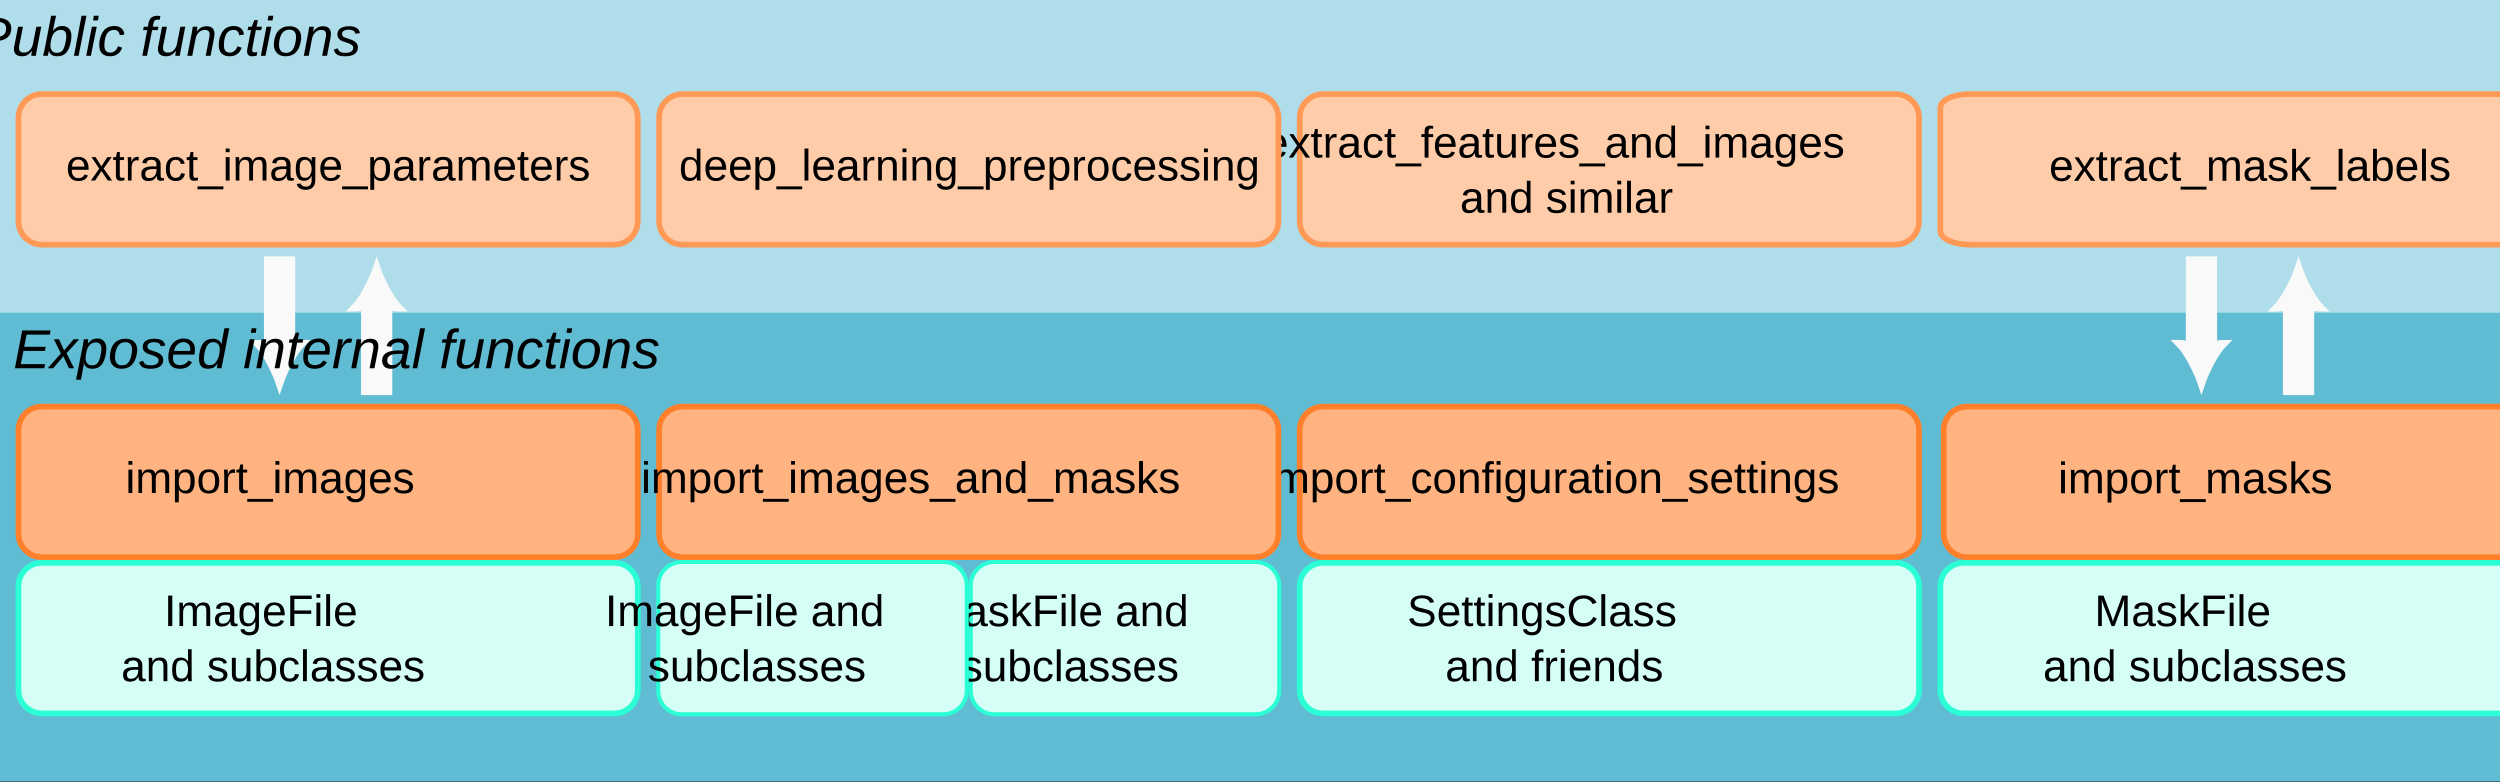
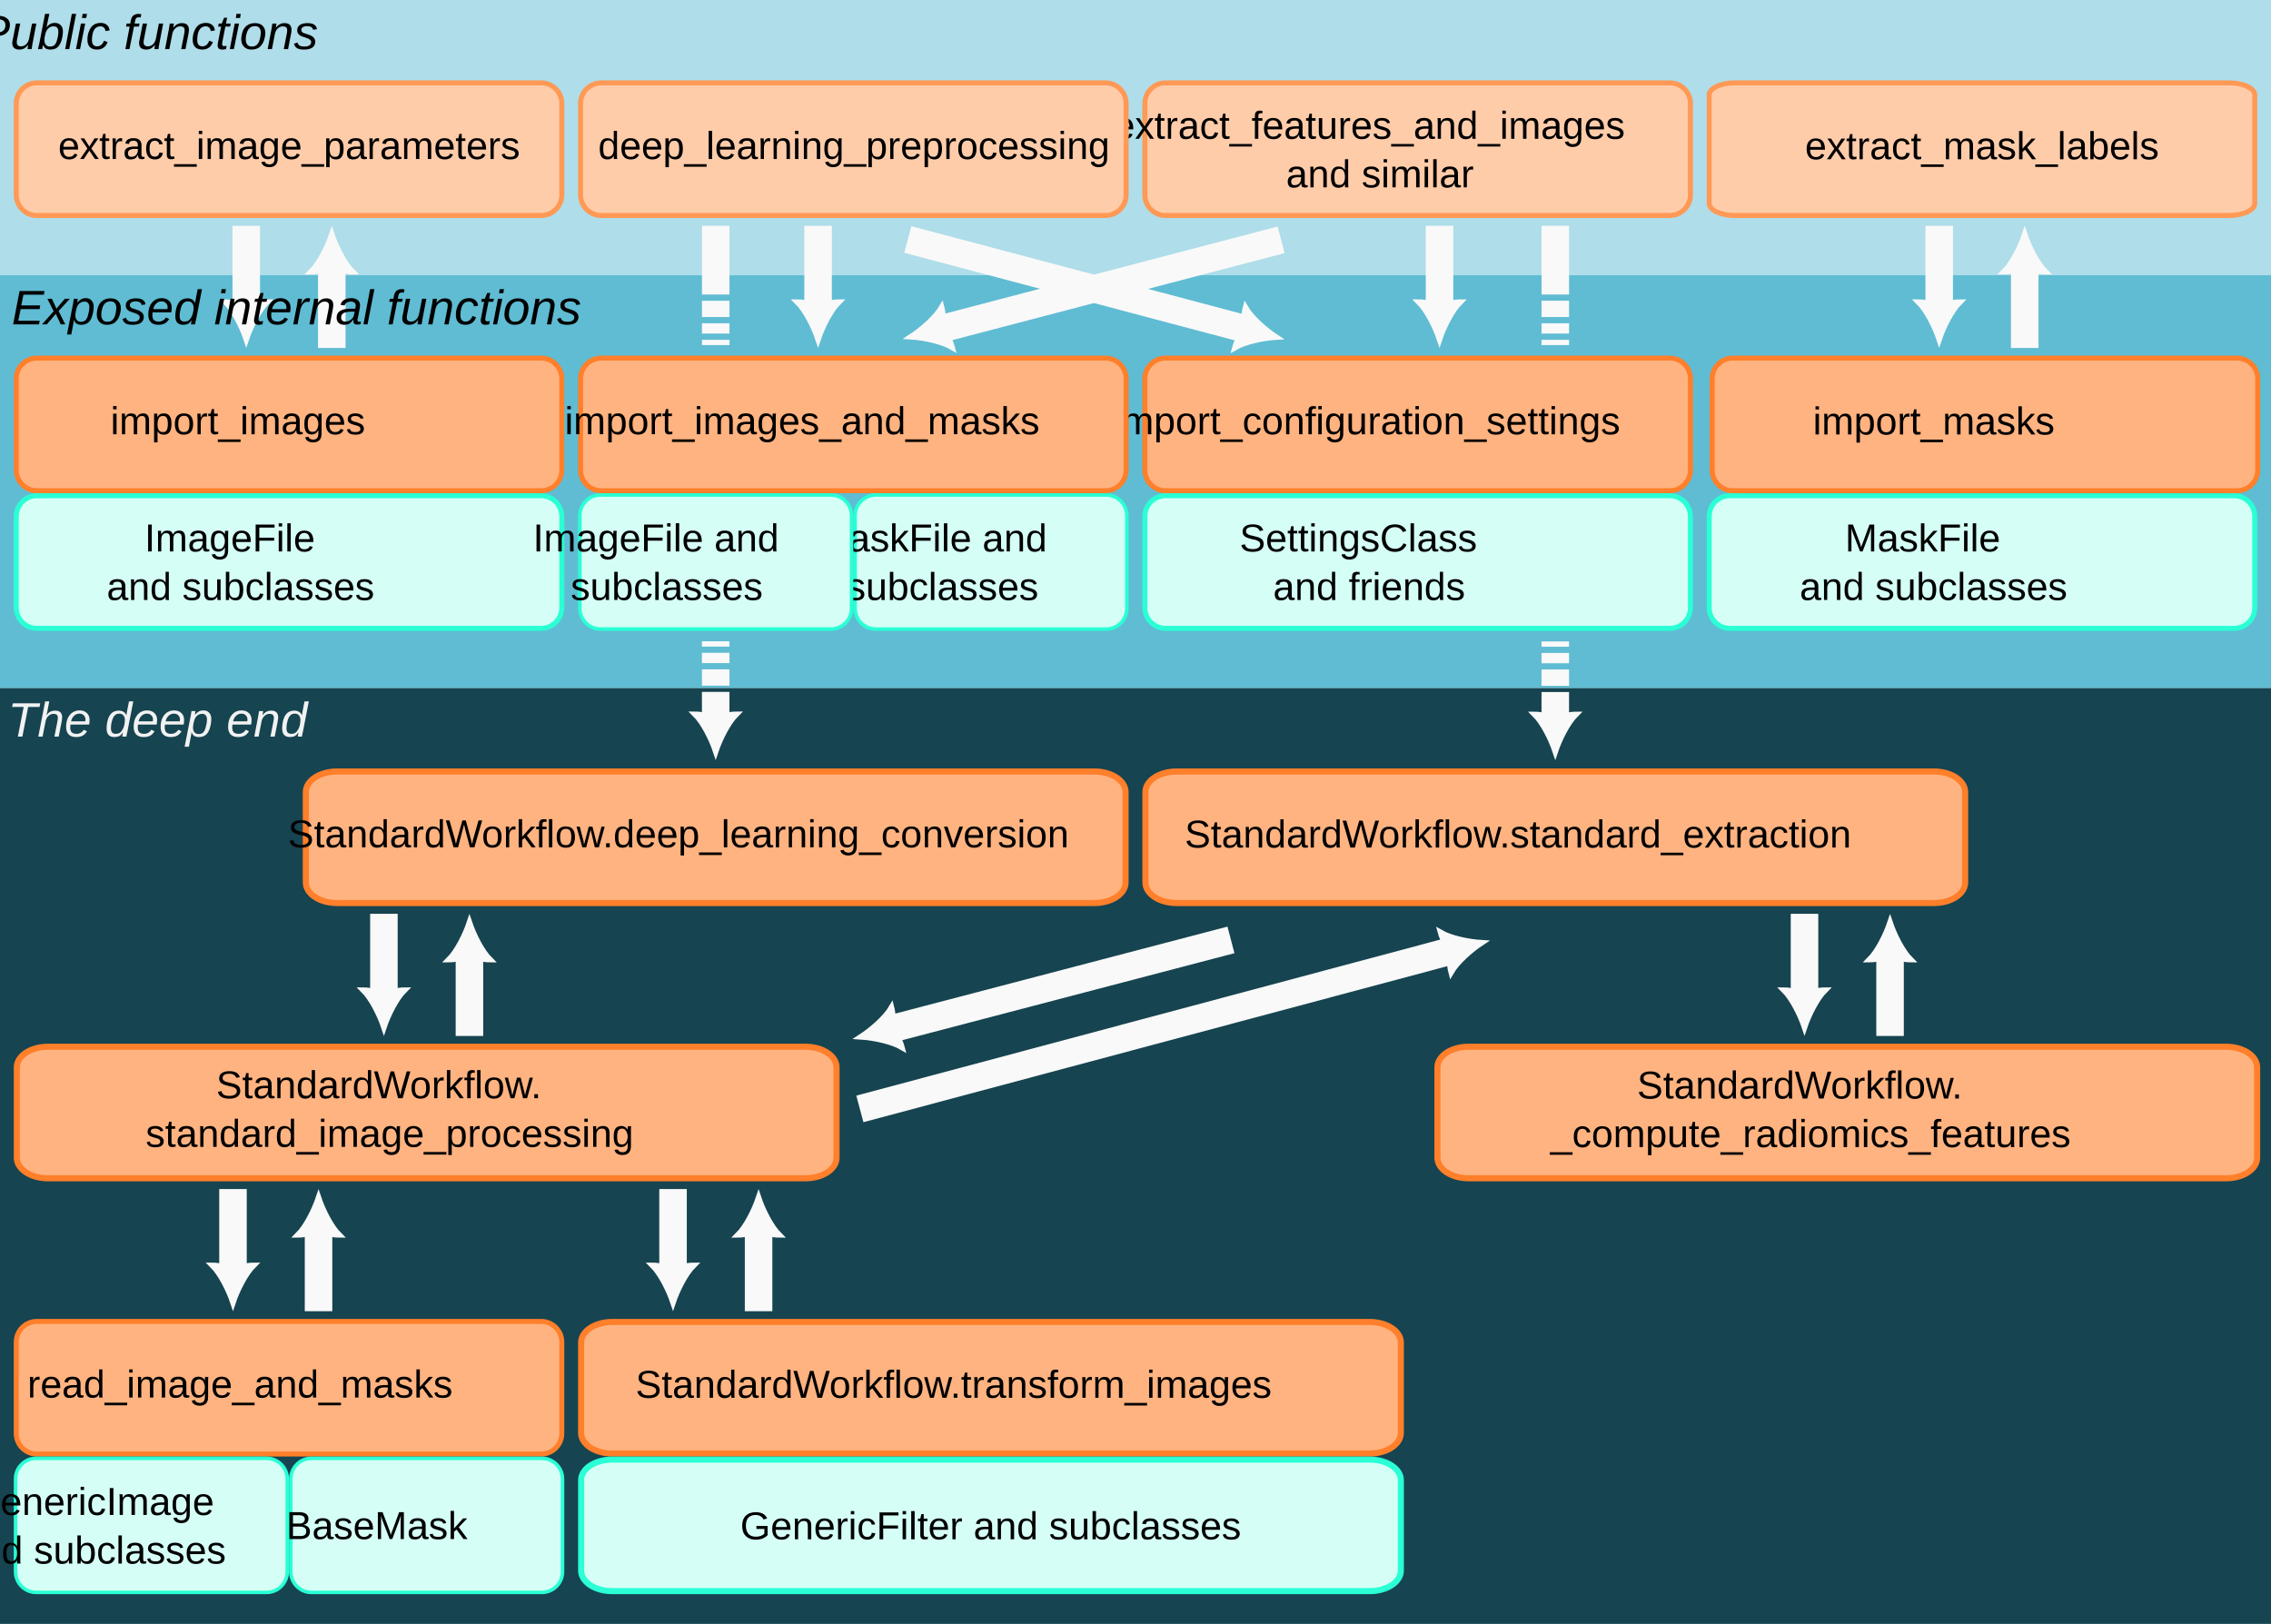
- <svg xmlns="http://www.w3.org/2000/svg" width="160mm" height="50mm" viewBox="0 0 160 50" version="1.1" id="svg1">
+ <svg xmlns="http://www.w3.org/2000/svg" width="165mm" height="118mm" viewBox="0 0 165 118" version="1.1" id="svg1">
  <defs id="defs1">
    <marker style="overflow:visible" id="ArrowTriangleStylized-4" refX="0" refY="0" orient="auto-start-reverse" markerWidth="0.3" markerHeight="0.3" viewBox="0 0 1 1" preserveAspectRatio="xMidYMid">
      <path transform="scale(0.5)" style="fill:context-stroke;fill-rule:evenodd;stroke:context-stroke;stroke-width:1pt" d="m 6,0 c -3,1 -7,3 -9,5 0,0 0,-4 2,-5 -2,-1 -2,-5 -2,-5 2,2 6,4 9,5 z" id="path4-9" />
    </marker>
    <marker style="overflow:visible" id="ArrowTriangleStylized-4-8" refX="0" refY="0" orient="auto-start-reverse" markerWidth="0.3" markerHeight="0.3" viewBox="0 0 1 1" preserveAspectRatio="xMidYMid">
      <path transform="scale(0.5)" style="fill:context-stroke;fill-rule:evenodd;stroke:context-stroke;stroke-width:1pt" d="m 6,0 c -3,1 -7,3 -9,5 0,0 0,-4 2,-5 -2,-1 -2,-5 -2,-5 2,2 6,4 9,5 z" id="path4-9-3" />
    </marker>
    <marker style="overflow:visible" id="ArrowTriangleStylized-4-6" refX="0" refY="0" orient="auto-start-reverse" markerWidth="0.3" markerHeight="0.3" viewBox="0 0 1 1" preserveAspectRatio="xMidYMid">
      <path transform="scale(0.5)" style="fill:context-stroke;fill-rule:evenodd;stroke:context-stroke;stroke-width:1pt" d="m 6,0 c -3,1 -7,3 -9,5 0,0 0,-4 2,-5 -2,-1 -2,-5 -2,-5 2,2 6,4 9,5 z" id="path4-9-5" />
    </marker>
    <marker style="overflow:visible" id="ArrowTriangleStylized-4-8-3" refX="0" refY="0" orient="auto-start-reverse" markerWidth="0.3" markerHeight="0.3" viewBox="0 0 1 1" preserveAspectRatio="xMidYMid">
      <path transform="scale(0.5)" style="fill:context-stroke;fill-rule:evenodd;stroke:context-stroke;stroke-width:1pt" d="m 6,0 c -3,1 -7,3 -9,5 0,0 0,-4 2,-5 -2,-1 -2,-5 -2,-5 2,2 6,4 9,5 z" id="path4-9-3-0" />
    </marker>
    <marker style="overflow:visible" id="ArrowTriangleStylized-4-6-2" refX="0" refY="0" orient="auto-start-reverse" markerWidth="0.3" markerHeight="0.3" viewBox="0 0 1 1" preserveAspectRatio="xMidYMid">
      <path transform="scale(0.5)" style="fill:context-stroke;fill-rule:evenodd;stroke:context-stroke;stroke-width:1pt" d="m 6,0 c -3,1 -7,3 -9,5 0,0 0,-4 2,-5 -2,-1 -2,-5 -2,-5 2,2 6,4 9,5 z" id="path4-9-5-9" />
    </marker>
    <marker style="overflow:visible" id="ArrowTriangleStylized-4-8-3-0" refX="0" refY="0" orient="auto-start-reverse" markerWidth="0.3" markerHeight="0.3" viewBox="0 0 1 1" preserveAspectRatio="xMidYMid">
      <path transform="scale(0.5)" style="fill:context-stroke;fill-rule:evenodd;stroke:context-stroke;stroke-width:1pt" d="m 6,0 c -3,1 -7,3 -9,5 0,0 0,-4 2,-5 -2,-1 -2,-5 -2,-5 2,2 6,4 9,5 z" id="path4-9-3-0-4" />
    </marker>
    <marker style="overflow:visible" id="ArrowTriangleStylized-4-6-2-1" refX="0" refY="0" orient="auto-start-reverse" markerWidth="0.3" markerHeight="0.3" viewBox="0 0 1 1" preserveAspectRatio="xMidYMid">
      <path transform="scale(0.5)" style="fill:context-stroke;fill-rule:evenodd;stroke:context-stroke;stroke-width:1pt" d="m 6,0 c -3,1 -7,3 -9,5 0,0 0,-4 2,-5 -2,-1 -2,-5 -2,-5 2,2 6,4 9,5 z" id="path4-9-5-9-9" />
    </marker>
    <marker style="overflow:visible" id="ArrowTriangleStylized-4-8-3-0-9" refX="0" refY="0" orient="auto-start-reverse" markerWidth="0.3" markerHeight="0.3" viewBox="0 0 1 1" preserveAspectRatio="xMidYMid">
      <path transform="scale(0.5)" style="fill:context-stroke;fill-rule:evenodd;stroke:context-stroke;stroke-width:1pt" d="m 6,0 c -3,1 -7,3 -9,5 0,0 0,-4 2,-5 -2,-1 -2,-5 -2,-5 2,2 6,4 9,5 z" id="path4-9-3-0-4-7" />
    </marker>
    <marker style="overflow:visible" id="ArrowTriangleStylized-4-6-2-1-0" refX="0" refY="0" orient="auto-start-reverse" markerWidth="0.3" markerHeight="0.3" viewBox="0 0 1 1" preserveAspectRatio="xMidYMid">
      <path transform="scale(0.5)" style="fill:context-stroke;fill-rule:evenodd;stroke:context-stroke;stroke-width:1pt" d="m 6,0 c -3,1 -7,3 -9,5 0,0 0,-4 2,-5 -2,-1 -2,-5 -2,-5 2,2 6,4 9,5 z" id="path4-9-5-9-9-6" />
    </marker>
    <marker style="overflow:visible" id="ArrowTriangleStylized-4-8-3-0-9-0" refX="0" refY="0" orient="auto-start-reverse" markerWidth="0.3" markerHeight="0.3" viewBox="0 0 1 1" preserveAspectRatio="xMidYMid">
      <path transform="scale(0.5)" style="fill:context-stroke;fill-rule:evenodd;stroke:context-stroke;stroke-width:1pt" d="m 6,0 c -3,1 -7,3 -9,5 0,0 0,-4 2,-5 -2,-1 -2,-5 -2,-5 2,2 6,4 9,5 z" id="path4-9-3-0-4-7-0" />
    </marker>
    <marker style="overflow:visible" id="ArrowTriangleStylized-4-6-2-1-0-6" refX="0" refY="0" orient="auto-start-reverse" markerWidth="0.3" markerHeight="0.3" viewBox="0 0 1 1" preserveAspectRatio="xMidYMid">
      <path transform="scale(0.5)" style="fill:context-stroke;fill-rule:evenodd;stroke:context-stroke;stroke-width:1pt" d="m 6,0 c -3,1 -7,3 -9,5 0,0 0,-4 2,-5 -2,-1 -2,-5 -2,-5 2,2 6,4 9,5 z" id="path4-9-5-9-9-6-9" />
    </marker>
    <marker style="overflow:visible" id="ArrowTriangleStylized-4-8-3-0-9-0-0" refX="0" refY="0" orient="auto-start-reverse" markerWidth="0.3" markerHeight="0.3" viewBox="0 0 1 1" preserveAspectRatio="xMidYMid">
      <path transform="scale(0.5)" style="fill:context-stroke;fill-rule:evenodd;stroke:context-stroke;stroke-width:1pt" d="m 6,0 c -3,1 -7,3 -9,5 0,0 0,-4 2,-5 -2,-1 -2,-5 -2,-5 2,2 6,4 9,5 z" id="path4-9-3-0-4-7-0-4" />
+     </marker>
+     <marker style="overflow:visible" id="ArrowTriangleStylized-4-8-5" refX="0" refY="0" orient="auto-start-reverse" markerWidth="0.3" markerHeight="0.3" viewBox="0 0 1 1" preserveAspectRatio="xMidYMid">
+       <path transform="scale(0.5)" style="fill:context-stroke;fill-rule:evenodd;stroke:context-stroke;stroke-width:1pt" d="m 6,0 c -3,1 -7,3 -9,5 0,0 0,-4 2,-5 -2,-1 -2,-5 -2,-5 2,2 6,4 9,5 z" id="path4-9-3-6" />
+     </marker>
+     <marker style="overflow:visible" id="ArrowTriangleStylized-4-8-5-6" refX="0" refY="0" orient="auto-start-reverse" markerWidth="0.3" markerHeight="0.3" viewBox="0 0 1 1" preserveAspectRatio="xMidYMid">
+       <path transform="scale(0.5)" style="fill:context-stroke;fill-rule:evenodd;stroke:context-stroke;stroke-width:1pt" d="m 6,0 c -3,1 -7,3 -9,5 0,0 0,-4 2,-5 -2,-1 -2,-5 -2,-5 2,2 6,4 9,5 z" id="path4-9-3-6-2" />
+     </marker>
+     <marker style="overflow:visible" id="ArrowTriangleStylized-4-8-5-8" refX="0" refY="0" orient="auto-start-reverse" markerWidth="0.3" markerHeight="0.3" viewBox="0 0 1 1" preserveAspectRatio="xMidYMid">
+       <path transform="scale(0.5)" style="fill:context-stroke;fill-rule:evenodd;stroke:context-stroke;stroke-width:1pt" d="m 6,0 c -3,1 -7,3 -9,5 0,0 0,-4 2,-5 -2,-1 -2,-5 -2,-5 2,2 6,4 9,5 z" id="path4-9-3-6-8" />
+     </marker>
+     <marker style="overflow:visible" id="ArrowTriangleStylized-4-8-5-6-5" refX="0" refY="0" orient="auto-start-reverse" markerWidth="0.3" markerHeight="0.3" viewBox="0 0 1 1" preserveAspectRatio="xMidYMid">
+       <path transform="scale(0.5)" style="fill:context-stroke;fill-rule:evenodd;stroke:context-stroke;stroke-width:1pt" d="m 6,0 c -3,1 -7,3 -9,5 0,0 0,-4 2,-5 -2,-1 -2,-5 -2,-5 2,2 6,4 9,5 z" id="path4-9-3-6-2-6" />
+     </marker>
+     <marker style="overflow:visible" id="ArrowTriangleStylized-4-8-5-82" refX="0" refY="0" orient="auto-start-reverse" markerWidth="0.3" markerHeight="0.3" viewBox="0 0 1 1" preserveAspectRatio="xMidYMid">
+       <path transform="scale(0.5)" style="fill:context-stroke;fill-rule:evenodd;stroke:context-stroke;stroke-width:1pt" d="m 6,0 c -3,1 -7,3 -9,5 0,0 0,-4 2,-5 -2,-1 -2,-5 -2,-5 2,2 6,4 9,5 z" id="path4-9-3-6-20" />
+     </marker>
+     <marker style="overflow:visible" id="ArrowTriangleStylized-4-8-5-82-6" refX="0" refY="0" orient="auto-start-reverse" markerWidth="0.3" markerHeight="0.3" viewBox="0 0 1 1" preserveAspectRatio="xMidYMid">
+       <path transform="scale(0.5)" style="fill:context-stroke;fill-rule:evenodd;stroke:context-stroke;stroke-width:1pt" d="m 6,0 c -3,1 -7,3 -9,5 0,0 0,-4 2,-5 -2,-1 -2,-5 -2,-5 2,2 6,4 9,5 z" id="path4-9-3-6-20-4" />
+     </marker>
+     <marker style="overflow:visible" id="ArrowTriangleStylized-4-8-5-6-5-1" refX="0" refY="0" orient="auto-start-reverse" markerWidth="0.3" markerHeight="0.3" viewBox="0 0 1 1" preserveAspectRatio="xMidYMid">
+       <path transform="scale(0.5)" style="fill:context-stroke;fill-rule:evenodd;stroke:context-stroke;stroke-width:1pt" d="m 6,0 c -3,1 -7,3 -9,5 0,0 0,-4 2,-5 -2,-1 -2,-5 -2,-5 2,2 6,4 9,5 z" id="path4-9-3-6-2-6-9" />
+     </marker>
+     <marker style="overflow:visible" id="ArrowTriangleStylized-4-8-5-6-5-1-3" refX="0" refY="0" orient="auto-start-reverse" markerWidth="0.3" markerHeight="0.3" viewBox="0 0 1 1" preserveAspectRatio="xMidYMid">
+       <path transform="scale(0.5)" style="fill:context-stroke;fill-rule:evenodd;stroke:context-stroke;stroke-width:1pt" d="m 6,0 c -3,1 -7,3 -9,5 0,0 0,-4 2,-5 -2,-1 -2,-5 -2,-5 2,2 6,4 9,5 z" id="path4-9-3-6-2-6-9-7" />
    </marker>
  </defs>
  <g id="layer1">
    <rect style="fill:#afdde9;stroke:none;stroke-width:0.172;stroke-linejoin:bevel" id="rect2" width="165" height="20" x="0" y="0" />
    <g id="g35">
      <rect style="fill:#ffccaa;stroke:#ff9955;stroke-width:0.363;stroke-linejoin:bevel;stroke-dasharray:none" id="rect1" width="39.637" height="9.637" x="1.181" y="6.021" rx="1.5" ry="1.5" />
      <text xml:space="preserve" style="font-size:2.822px;line-height:1.25;font-family:Arial;-inkscape-font-specification:Arial;stroke-width:0.5;stroke-dasharray:none" x="4.218" y="11.553" id="text2">
        <tspan id="tspan2" style="font-size:2.822px;stroke-width:0.5;stroke-dasharray:none" x="4.218" y="11.553">extract_image_parameters</tspan>
      </text>
    </g>
    <g id="g5" transform="translate(1.110875)">
      <rect style="fill:#ffccaa;stroke:#ff9955;stroke-width:0.363;stroke-linejoin:bevel;stroke-dasharray:none" id="rect1-1-8-6" width="39.637" height="9.637" x="123.071" y="6.021" rx="1.864" ry="0.877" />
      <text xml:space="preserve" style="font-size:2.822px;line-height:1.25;font-family:Arial;-inkscape-font-specification:Arial;stroke-width:0.5;stroke-dasharray:none" x="130.029" y="11.57" id="text2-2-0-0">
        <tspan id="tspan2-4-1-5" style="font-size:2.822px;stroke-width:0.5;stroke-dasharray:none" x="130.029" y="11.57">extract_mask_labels</tspan>
      </text>
    </g>
    <rect style="fill:#5fbcd3;stroke:none;stroke-width:0.211;stroke-linejoin:bevel" id="rect2-6" width="165" height="30" x="1.6038513e-08" y="20" />
    <rect style="fill:#164450;stroke:none;stroke-width:0.317;stroke-linejoin:bevel" id="rect2-6-1" width="165" height="68" x="0" y="50" />
+     <path style="fill:none;fill-rule:evenodd;stroke:#f9f9f9;stroke-width:1.998;stroke-linecap:butt;stroke-linejoin:miter;stroke-dasharray:none;stroke-opacity:1;marker-end:url(#ArrowTriangleStylized-4-8-5-6-5-1)" d="M 89.436,68.298 64.286,74.885" id="path34-9-0-2-8-2-4" />
+     <path style="fill:none;fill-rule:evenodd;stroke:#f9f9f9;stroke-width:1.998;stroke-linecap:butt;stroke-linejoin:miter;stroke-dasharray:none;stroke-opacity:1;marker-end:url(#ArrowTriangleStylized-4-8-5-6-5-1-3)" d="M 62.473,80.579 105.912,68.969" id="path34-9-0-2-8-2-4-3" />
    <g id="g7" transform="translate(37.96736)">
      <rect style="fill:#ffccaa;stroke:#ff9955;stroke-width:0.363;stroke-linejoin:bevel;stroke-dasharray:none" id="rect1-1" width="39.637" height="9.637" x="45.214" y="6.021" rx="1.5" ry="1.5" />
      <text xml:space="preserve" style="font-size:2.822px;line-height:1.25;font-family:Arial;-inkscape-font-specification:Arial;stroke-width:0.5;stroke-dasharray:none" x="65.035" y="10.087" id="text2-2">
        <tspan id="tspan2-4" style="font-size:2.822px;text-align:center;text-anchor:middle;stroke-width:0.5;stroke-dasharray:none" x="65.035" y="10.087">extract_features_and_images</tspan>
        <tspan style="font-size:2.822px;text-align:center;text-anchor:middle;stroke-width:0.5;stroke-dasharray:none" x="65.035" y="13.615" id="tspan1">and similar</tspan>
      </text>
    </g>
    <g id="g6" transform="translate(-40.53939)">
      <rect style="fill:#ffccaa;stroke:#ff9955;stroke-width:0.363;stroke-linejoin:bevel;stroke-dasharray:none" id="rect1-1-8" width="39.637" height="9.637" x="82.721" y="6.021" rx="1.5" ry="1.5" />
      <text xml:space="preserve" style="font-size:2.822px;line-height:1.25;font-family:Arial;-inkscape-font-specification:Arial;stroke-width:0.5;stroke-dasharray:none" x="83.992" y="11.553" id="text2-2-0">
        <tspan id="tspan2-4-1" style="font-size:2.822px;stroke-width:0.5;stroke-dasharray:none" x="83.992" y="11.553">deep_learning_preprocessing</tspan>
      </text>
    </g>
    <g id="g18" transform="translate(-75.36994,-11.32094)">
      <rect style="fill:#ffb380;stroke:#ff7f2a;stroke-width:0.443;stroke-linejoin:bevel;stroke-dasharray:none" id="rect1-5-7-0-0" width="59.557" height="9.557" x="97.591" y="67.382" rx="2.254" ry="1.488" />
      <text xml:space="preserve" style="font-size:2.822px;line-height:1.25;font-family:Arial;-inkscape-font-specification:Arial;text-align:center;text-anchor:middle;stroke-width:0.5;stroke-dasharray:none" x="127.404" y="72.891" id="text2-2-9-9">
        <tspan id="tspan2-4-0-2" style="font-size:2.822px;text-align:center;text-anchor:middle;stroke-width:0.5;stroke-dasharray:none" x="127.404" y="72.891">StandardWorkflow.deep_learning_conversion</tspan>
      </text>
    </g>
    <g id="g27" transform="translate(51.93109,-9.324911)">
      <rect style="fill:#ffb380;stroke:#ff7f2a;stroke-width:0.443;stroke-linejoin:bevel;stroke-dasharray:none" id="rect1-5-7-0" width="59.557" height="9.557" x="31.29" y="65.386" rx="2.254" ry="1.488" />
      <text xml:space="preserve" style="font-size:2.822px;line-height:1.25;font-family:Arial;-inkscape-font-specification:Arial;text-align:center;text-anchor:middle;stroke-width:0.5;stroke-dasharray:none" x="61.103" y="70.912" id="text2-2-9-9-0">
        <tspan id="tspan2-4-0-2-4" style="font-size:2.822px;text-align:center;text-anchor:middle;stroke-width:0.5;stroke-dasharray:none" x="61.103" y="70.912">StandardWorkflow.standard_extraction</tspan>
      </text>
    </g>
    <g id="g25">
      <g id="g19" transform="translate(-0.5,-6)">
        <rect style="fill:#ffb380;stroke:#ff7f2a;stroke-width:0.363;stroke-linejoin:bevel;stroke-dasharray:none" id="rect1-5" width="39.637" height="9.637" x="1.681" y="32.021" rx="1.5" ry="1.5" />
        <text xml:space="preserve" style="font-size:2.822px;line-height:1.25;font-family:Arial;-inkscape-font-specification:Arial;text-align:center;text-anchor:middle;stroke-width:0.5;stroke-dasharray:none" x="21.313" y="37.553" id="text2-7">
          <tspan id="tspan2-6" style="font-size:2.822px;text-align:center;text-anchor:middle;stroke-width:0.5;stroke-dasharray:none" x="21.313" y="37.553">import_images</tspan>
        </text>
      </g>
      <g id="g20" transform="translate(-0.5)">
        <rect style="fill:#d5fff6;stroke:#2affd5;stroke-width:0.363;stroke-linejoin:bevel;stroke-dasharray:none" id="rect1-5-8" width="39.637" height="9.637" x="1.681" y="36.021" rx="1.5" ry="1.5" />
        <text xml:space="preserve" style="font-size:2.822px;line-height:1.25;font-family:Arial;-inkscape-font-specification:Arial;text-align:center;text-anchor:middle;stroke-width:0.5;stroke-dasharray:none" x="21.503" y="40.07" id="text2-2-9-9-0-4-4-3-2">
          <tspan id="tspan2-4-0-2-4-6-0-5-7" style="font-size:2.822px;text-align:center;text-anchor:middle;stroke-width:0.5;stroke-dasharray:none" x="21.503" y="40.07">ImageFile</tspan>
          <tspan style="font-size:2.822px;text-align:center;text-anchor:middle;stroke-width:0.5;stroke-dasharray:none" x="21.503" y="43.597" id="tspan5-7">and subclasses</tspan>
        </text>
      </g>
    </g>
    <g id="g25-4" transform="translate(82)">
      <g id="g19-6" transform="translate(-0.5,-6)">
        <rect style="fill:#ffb380;stroke:#ff7f2a;stroke-width:0.363;stroke-linejoin:bevel;stroke-dasharray:none" id="rect1-5-2" width="39.637" height="9.637" x="1.681" y="32.021" rx="1.5" ry="1.5" />
        <text xml:space="preserve" style="font-size:2.822px;line-height:1.25;font-family:Arial;-inkscape-font-specification:Arial;text-align:center;text-anchor:middle;stroke-width:0.5;stroke-dasharray:none" x="21.313" y="37.553" id="text2-7-7">
          <tspan id="tspan2-6-0" style="font-size:2.822px;text-align:center;text-anchor:middle;stroke-width:0.5;stroke-dasharray:none" x="21.313" y="37.553">import_configuration_settings</tspan>
        </text>
      </g>
      <g id="g20-6" transform="translate(-0.5)">
        <rect style="fill:#d5fff6;stroke:#2affd5;stroke-width:0.363;stroke-linejoin:bevel;stroke-dasharray:none" id="rect1-5-8-3" width="39.637" height="9.637" x="1.681" y="36.021" rx="1.5" ry="1.5" />
        <text xml:space="preserve" style="font-size:2.822px;line-height:1.25;font-family:Arial;-inkscape-font-specification:Arial;text-align:center;text-anchor:middle;stroke-width:0.5;stroke-dasharray:none" x="21.503" y="40.07" id="text2-2-9-9-0-4-4-3-2-6">
          <tspan id="tspan2-4-0-2-4-6-0-5-7-8" style="font-size:2.822px;text-align:center;text-anchor:middle;stroke-width:0.5;stroke-dasharray:none" x="21.503" y="40.07">SettingsClass</tspan>
          <tspan style="font-size:2.822px;text-align:center;text-anchor:middle;stroke-width:0.5;stroke-dasharray:none" x="21.503" y="43.597" id="tspan5-7-3">and friends</tspan>
        </text>
      </g>
    </g>
    <g id="g24" transform="translate(-20.5)">
      <g id="g21" transform="translate(-8.937503,-6.968334)">
        <rect style="fill:#ffb380;stroke:#ff7f2a;stroke-width:0.363;stroke-linejoin:bevel;stroke-dasharray:none" id="rect1-5-7" width="39.637" height="9.637" x="71.619" y="32.99" rx="1.5" ry="1.5" />
        <text xml:space="preserve" style="font-size:2.822px;line-height:1.25;font-family:Arial;-inkscape-font-specification:Arial;text-align:center;text-anchor:middle;stroke-width:0.5;stroke-dasharray:none" x="91.25" y="38.521" id="text2-2-9">
          <tspan id="tspan2-4-0" style="font-size:2.822px;text-align:center;text-anchor:middle;stroke-width:0.5;stroke-dasharray:none" x="91.25" y="38.521">import_images_and_masks</tspan>
        </text>
      </g>
      <g id="g11" transform="translate(-8.696435,-6.619931)">
        <rect style="fill:#d5fff6;stroke:#2affd5;stroke-width:0.258;stroke-linejoin:bevel;stroke-dasharray:none" id="rect1-5-8-8-8-2" width="19.742" height="9.742" x="91.325" y="42.589" rx="1.5" ry="1.5" />
        <text xml:space="preserve" style="font-size:2.822px;line-height:1.25;font-family:Arial;-inkscape-font-specification:Arial;text-align:center;text-anchor:middle;stroke-width:0.5;stroke-dasharray:none" x="101.194" y="46.69" id="text2-2-9-9-0-4-4-3-4">
          <tspan style="font-size:2.822px;text-align:center;text-anchor:middle;stroke-width:0.5;stroke-dasharray:none" x="101.194" y="46.69" id="tspan5-1">MaskFile and</tspan>
          <tspan style="font-size:2.822px;text-align:center;text-anchor:middle;stroke-width:0.5;stroke-dasharray:none" x="101.194" y="50.217" id="tspan9">subclasses</tspan>
        </text>
      </g>
      <g id="g9" transform="translate(-8.143998,-6.493329)">
        <rect style="fill:#d5fff6;stroke:#2affd5;stroke-width:0.258;stroke-linejoin:bevel;stroke-dasharray:none" id="rect1-5-8-8-8" width="19.742" height="9.742" x="70.773" y="42.462" rx="1.5" ry="1.5" />
        <text xml:space="preserve" style="font-size:2.822px;line-height:1.25;font-family:Arial;-inkscape-font-specification:Arial;text-align:center;text-anchor:middle;stroke-width:0.5;stroke-dasharray:none" x="80.614" y="46.563" id="text2-2-9-9-0-4-4-3-2-1">
          <tspan style="font-size:2.822px;text-align:center;text-anchor:middle;stroke-width:0.5;stroke-dasharray:none" x="80.614" y="46.563" id="tspan5-7-5">ImageFile and</tspan>
          <tspan style="font-size:2.822px;text-align:center;text-anchor:middle;stroke-width:0.5;stroke-dasharray:none" x="80.614" y="50.091" id="tspan8">subclasses</tspan>
        </text>
      </g>
    </g>
    <g id="g29" transform="translate(-5.074022,7.84)">
      <g id="g15" transform="translate(0,0.08327906)">
        <rect style="fill:#ffb380;stroke:#ff7f2a;stroke-width:0.363;stroke-linejoin:bevel;stroke-dasharray:none" id="rect1-5-6" width="39.637" height="9.637" x="6.255" y="88.098" rx="1.5" ry="1.5" />
        <text xml:space="preserve" style="font-size:2.822px;line-height:1.25;font-family:Arial;-inkscape-font-specification:Arial;text-align:center;text-anchor:middle;stroke-width:0.5;stroke-dasharray:none" x="26.037" y="93.63" id="text2-2-9-9-0-4">
          <tspan id="tspan2-4-0-2-4-6" style="font-size:2.822px;text-align:center;text-anchor:middle;stroke-width:0.5;stroke-dasharray:none" x="26.037" y="93.63">read_image_and_masks</tspan>
        </text>
      </g>
      <g id="g13" transform="translate(19.91355,-0.5280843)">
        <rect style="fill:#d5fff6;stroke:#2affd5;stroke-width:0.258;stroke-linejoin:bevel;stroke-dasharray:none" id="rect1-5-8-8-8-9" width="19.742" height="9.742" x="6.289" y="98.657" rx="1.5" ry="1.5" />
        <text xml:space="preserve" style="font-size:2.822px;line-height:1.25;font-family:Arial;-inkscape-font-specification:Arial;text-align:center;text-anchor:middle;stroke-width:0.5;stroke-dasharray:none" x="16.063" y="104.522" id="text2-2-9-9-0-4-4">
          <tspan id="tspan2-4-0-2-4-6-0" style="font-size:2.822px;text-align:center;text-anchor:middle;stroke-width:0.5;stroke-dasharray:none" x="16.063" y="104.522">BaseMask</tspan>
        </text>
      </g>
      <g id="g14" transform="translate(-21.05181,-0.03636988)">
        <rect style="fill:#d5fff6;stroke:#2affd5;stroke-width:0.258;stroke-linejoin:bevel;stroke-dasharray:none" id="rect1-5-8-8-8-2-2" width="19.742" height="9.742" x="27.255" y="98.165" rx="1.5" ry="1.5" />
        <text xml:space="preserve" style="font-size:2.822px;line-height:1.25;font-family:Arial;-inkscape-font-specification:Arial;text-align:center;text-anchor:middle;stroke-width:0.5;stroke-dasharray:none" x="37.129" y="102.283" id="text2-2-9-9-0-4-3">
          <tspan id="tspan2-4-0-2-4-6-6" style="font-size:2.822px;text-align:center;text-anchor:middle;stroke-width:0.5;stroke-dasharray:none" x="37.129" y="102.283">GenericImage</tspan>
          <tspan style="font-size:2.822px;text-align:center;text-anchor:middle;stroke-width:0.5;stroke-dasharray:none" x="37.129" y="105.811" id="tspan4">and subclasses</tspan>
          <tspan style="font-size:2.822px;text-align:center;text-anchor:middle;stroke-width:0.5;stroke-dasharray:none" x="37.129" y="109.339" id="tspan3" />
        </text>
      </g>
    </g>
    <g id="g33" transform="translate(-51.5)">
      <rect style="fill:#ffb380;stroke:#ff7f2a;stroke-width:0.443;stroke-linejoin:bevel;stroke-dasharray:none" id="rect1-5-7-0-0-3" width="59.557" height="9.557" x="52.722" y="76.062" rx="2.254" ry="1.488" />
      <text xml:space="preserve" style="font-size:2.822px;line-height:1.25;font-family:Arial;-inkscape-font-specification:Arial;text-align:center;text-anchor:middle;stroke-width:0.5;stroke-dasharray:none" x="82.551" y="79.806" id="text2-2-9-9-0-0">
        <tspan id="tspan2-4-0-2-4-2" style="font-size:2.822px;text-align:center;text-anchor:middle;stroke-width:0.5;stroke-dasharray:none" x="82.551" y="79.806">StandardWorkflow.</tspan>
        <tspan style="font-size:2.822px;text-align:center;text-anchor:middle;stroke-width:0.5;stroke-dasharray:none" x="82.551" y="83.334" id="tspan33">standard_image_processing</tspan>
      </text>
    </g>
    <g id="g32" transform="translate(106.5963,-22.32042)">
      <rect style="fill:#ffb380;stroke:#ff7f2a;stroke-width:0.443;stroke-linejoin:bevel;stroke-dasharray:none" id="rect1-5-7-0-0-3-1" width="59.557" height="9.557" x="-2.16" y="98.382" rx="2.254" ry="1.488" />
      <text xml:space="preserve" style="font-size:2.822px;line-height:1.25;font-family:Arial;-inkscape-font-specification:Arial;text-align:center;text-anchor:middle;stroke-width:0.5;stroke-dasharray:none" x="27.695" y="102.143" id="text2-2-9-9-0-0-0">
        <tspan id="tspan2-4-0-2-4-2-5" style="font-size:2.822px;text-align:center;text-anchor:middle;stroke-width:0.5;stroke-dasharray:none" x="27.695" y="102.143">StandardWorkflow.</tspan>
        <tspan style="font-size:2.822px;text-align:center;text-anchor:middle;stroke-width:0.5;stroke-dasharray:none" x="27.695" y="105.671" id="tspan32">_compute_radiomics_features</tspan>
      </text>
    </g>
    <g id="g17-0" transform="translate(-23.16164,7.904284)">
      <rect style="fill:#ffb380;stroke:#ff7f2a;stroke-width:0.443;stroke-linejoin:bevel;stroke-dasharray:none" id="rect1-5-7-0-0-3-3" width="59.557" height="9.557" x="65.383" y="88.157" rx="2.254" ry="1.488" />
      <text xml:space="preserve" style="font-size:2.822px;line-height:1.25;font-family:Arial;-inkscape-font-specification:Arial;text-align:center;text-anchor:middle;stroke-width:0.5;stroke-dasharray:none" x="95.193" y="93.666" id="text2-2-9-9-0-0-4">
        <tspan id="tspan2-4-0-2-4-2-7" style="font-size:2.822px;text-align:center;text-anchor:middle;stroke-width:0.5;stroke-dasharray:none" x="95.193" y="93.666">StandardWorkflow.transform_images</tspan>
      </text>
    </g>
    <g id="g26" transform="translate(8.062939)">
      <g id="g12" transform="translate(0,-6.418281)">
        <rect style="fill:#d5fff6;stroke:#2affd5;stroke-width:0.363;stroke-linejoin:bevel;stroke-dasharray:none" id="rect1-5-8-8" width="39.637" height="9.637" x="116.119" y="42.44" rx="1.5" ry="1.5" />
        <text xml:space="preserve" style="font-size:2.822px;line-height:1.25;font-family:Arial;-inkscape-font-specification:Arial;text-align:center;text-anchor:middle;stroke-width:0.5;stroke-dasharray:none" x="135.941" y="46.488" id="text2-2-9-9-0-4-4-3">
          <tspan id="tspan2-4-0-2-4-6-0-5" style="font-size:2.822px;text-align:center;text-anchor:middle;stroke-width:0.5;stroke-dasharray:none" x="135.941" y="46.488">MaskFile</tspan>
          <tspan style="font-size:2.822px;text-align:center;text-anchor:middle;stroke-width:0.5;stroke-dasharray:none" x="135.941" y="50.016" id="tspan5">and subclasses</tspan>
        </text>
      </g>
      <g id="g23" transform="translate(0,-5.91)">
        <rect style="fill:#ffb380;stroke:#ff7f2a;stroke-width:0.363;stroke-linejoin:bevel;stroke-dasharray:none" id="rect1-5-1" width="39.637" height="9.637" x="116.334" y="31.931" rx="1.5" ry="1.5" />
        <text xml:space="preserve" style="font-size:2.822px;line-height:1.25;font-family:Arial;-inkscape-font-specification:Arial;text-align:center;text-anchor:middle;stroke-width:0.5;stroke-dasharray:none" x="135.965" y="37.48" id="text2-2-0-0-8">
          <tspan id="tspan2-4-1-5-2" style="font-size:2.822px;text-align:center;text-anchor:middle;stroke-width:0.5;stroke-dasharray:none" x="135.965" y="37.48">import_masks</tspan>
        </text>
      </g>
    </g>
    <text xml:space="preserve" style="font-size:3.528px;line-height:1.25;font-family:Arial;-inkscape-font-specification:Arial;text-align:center;text-anchor:middle;stroke-width:0.265" x="13.203" y="3.568" id="text9">
      <tspan style="font-style:italic;font-variant:normal;font-weight:normal;font-stretch:normal;font-family:Arial;-inkscape-font-specification:'Arial Italic';text-align:center;text-anchor:middle;stroke-width:0.265" x="13.203" y="3.568" id="tspan10">Public functions</tspan>
    </text>
    <text xml:space="preserve" style="font-size:3.528px;line-height:1.25;font-family:Arial;-inkscape-font-specification:Arial;text-align:center;text-anchor:middle;stroke-width:0.265" x="0.561" y="53.525" id="text9-9-5">
      <tspan style="font-style:italic;font-variant:normal;font-weight:normal;font-stretch:normal;font-family:Arial;-inkscape-font-specification:'Arial Italic';text-align:start;text-anchor:start;fill:#f2f2f2;stroke-width:0.265" x="0.561" y="53.525" id="tspan10-9-5">The deep end</tspan>
    </text>
    <g id="g34" transform="translate(-48.68318,-2.449636)">
      <rect style="fill:#d5fff6;stroke:#2affd5;stroke-width:0.443;stroke-linejoin:bevel;stroke-dasharray:none" id="rect1-5-7-0-0-3-3-6" width="59.557" height="9.557" x="90.905" y="108.511" rx="2.254" ry="1.488" />
      <text xml:space="preserve" style="font-size:2.822px;line-height:1.25;font-family:Arial;-inkscape-font-specification:Arial;stroke-width:0.265" x="102.467" y="114.3" id="text29">
        <tspan style="font-size:2.822px;stroke-width:0.265" x="102.467" y="114.3" id="tspan30">GenericFilter and subclasses</tspan>
      </text>
    </g>
    <text xml:space="preserve" style="font-size:3.528px;line-height:1.25;font-family:Arial;-inkscape-font-specification:Arial;stroke-width:0.265" x="-9.113" y="80.679" id="text31">
      <tspan id="tspan31" style="stroke-width:0.265" x="-9.113" y="80.679" />
    </text>
    <g id="g36" transform="translate(1.668419)">
      <path style="fill:none;fill-rule:evenodd;stroke:#f9f9f9;stroke-width:2;stroke-linecap:butt;stroke-linejoin:miter;stroke-dasharray:none;stroke-opacity:1;marker-end:url(#ArrowTriangleStylized-4)" d="M 22.439,25.285 V 18.841" id="path34-9" />
      <path style="fill:none;fill-rule:evenodd;stroke:#f9f9f9;stroke-width:2;stroke-linecap:butt;stroke-linejoin:miter;stroke-dasharray:none;stroke-opacity:1;marker-end:url(#ArrowTriangleStylized-4-8)" d="m 16.224,16.408 v 6.444" id="path34-9-0" />
    </g>
+     <path style="fill:none;fill-rule:evenodd;stroke:#f9f9f9;stroke-width:2;stroke-linecap:butt;stroke-linejoin:miter;stroke-dasharray:none;stroke-opacity:1;marker-end:url(#ArrowTriangleStylized-4-8-5)" d="m 59.438,16.408 v 6.444" id="path34-9-0-2" />
+     <g id="g4163" transform="translate(-0.310468)">
+       <path style="fill:none;fill-rule:evenodd;stroke:#f9f9f9;stroke-width:2;stroke-linecap:butt;stroke-linejoin:miter;stroke-dasharray:none;stroke-opacity:1;marker-end:url(#ArrowTriangleStylized-4-8-5-82)" d="m 52.31,50.276 v 2.524" id="path34-9-0-2-6" />
+       <path style="fill:none;fill-rule:evenodd;stroke:#f9f9f9;stroke-width:2;stroke-linecap:butt;stroke-linejoin:miter;stroke-miterlimit:4;stroke-dasharray:none;stroke-dashoffset:0;stroke-opacity:1" d="m 52.31,48.639 v 1.184" id="path34-9-0-2-6-6" />
+       <path style="fill:none;fill-rule:evenodd;stroke:#f9f9f9;stroke-width:2;stroke-linecap:butt;stroke-linejoin:miter;stroke-miterlimit:4;stroke-dasharray:none;stroke-dashoffset:0;stroke-opacity:1" d="m 52.31,47.437 v 0.748" id="path34-9-0-2-6-6-4" />
+       <path style="fill:none;fill-rule:evenodd;stroke:#f9f9f9;stroke-width:2;stroke-linecap:butt;stroke-linejoin:miter;stroke-miterlimit:4;stroke-dasharray:none;stroke-dashoffset:0;stroke-opacity:1" d="m 52.31,46.601 v 0.383" id="path34-9-0-2-6-6-4-9" />
+     </g>
+     <g id="g4163-0" transform="translate(60.68953,0.01054899)">
+       <path style="fill:none;fill-rule:evenodd;stroke:#f9f9f9;stroke-width:2;stroke-linecap:butt;stroke-linejoin:miter;stroke-dasharray:none;stroke-opacity:1;marker-end:url(#ArrowTriangleStylized-4-8-5-82-6)" d="m 52.31,50.276 v 2.524" id="path34-9-0-2-6-0" />
+       <path style="fill:none;fill-rule:evenodd;stroke:#f9f9f9;stroke-width:2;stroke-linecap:butt;stroke-linejoin:miter;stroke-miterlimit:4;stroke-dasharray:none;stroke-dashoffset:0;stroke-opacity:1" d="m 52.31,48.639 v 1.184" id="path34-9-0-2-6-6-2" />
+       <path style="fill:none;fill-rule:evenodd;stroke:#f9f9f9;stroke-width:2;stroke-linecap:butt;stroke-linejoin:miter;stroke-miterlimit:4;stroke-dasharray:none;stroke-dashoffset:0;stroke-opacity:1" d="m 52.31,47.437 v 0.748" id="path34-9-0-2-6-6-4-6" />
+       <path style="fill:none;fill-rule:evenodd;stroke:#f9f9f9;stroke-width:2;stroke-linecap:butt;stroke-linejoin:miter;stroke-miterlimit:4;stroke-dasharray:none;stroke-dashoffset:0;stroke-opacity:1" d="m 52.31,46.601 v 0.383" id="path34-9-0-2-6-6-4-9-4" />
+     </g>
+     <g id="g4163-0-5" transform="rotate(180,82.65523,35.83775)">
+       <path style="fill:none;fill-rule:evenodd;stroke:#f9f9f9;stroke-width:2;stroke-linecap:butt;stroke-linejoin:miter;stroke-dasharray:none;stroke-opacity:1" d="m 52.31,50.276 v 4.991" id="path34-9-0-2-6-0-1" />
+       <path style="fill:none;fill-rule:evenodd;stroke:#f9f9f9;stroke-width:2;stroke-linecap:butt;stroke-linejoin:miter;stroke-miterlimit:4;stroke-dasharray:none;stroke-dashoffset:0;stroke-opacity:1" d="m 52.31,48.639 v 1.184" id="path34-9-0-2-6-6-2-9" />
+       <path style="fill:none;fill-rule:evenodd;stroke:#f9f9f9;stroke-width:2;stroke-linecap:butt;stroke-linejoin:miter;stroke-miterlimit:4;stroke-dasharray:none;stroke-dashoffset:0;stroke-opacity:1" d="m 52.31,47.437 v 0.748" id="path34-9-0-2-6-6-4-6-8" />
+       <path style="fill:none;fill-rule:evenodd;stroke:#f9f9f9;stroke-width:2;stroke-linecap:butt;stroke-linejoin:miter;stroke-miterlimit:4;stroke-dasharray:none;stroke-dashoffset:0;stroke-opacity:1" d="m 52.31,46.601 v 0.383" id="path34-9-0-2-6-6-4-9-4-2" />
+     </g>
+     <g id="g4163-0-5-9" transform="rotate(180,52.15523,35.83785)">
+       <path style="fill:none;fill-rule:evenodd;stroke:#f9f9f9;stroke-width:2;stroke-linecap:butt;stroke-linejoin:miter;stroke-dasharray:none;stroke-opacity:1" d="m 52.31,50.276 v 4.991" id="path34-9-0-2-6-0-1-7" />
+       <path style="fill:none;fill-rule:evenodd;stroke:#f9f9f9;stroke-width:2;stroke-linecap:butt;stroke-linejoin:miter;stroke-miterlimit:4;stroke-dasharray:none;stroke-dashoffset:0;stroke-opacity:1" d="m 52.31,48.639 v 1.184" id="path34-9-0-2-6-6-2-9-8" />
+       <path style="fill:none;fill-rule:evenodd;stroke:#f9f9f9;stroke-width:2;stroke-linecap:butt;stroke-linejoin:miter;stroke-miterlimit:4;stroke-dasharray:none;stroke-dashoffset:0;stroke-opacity:1" d="m 52.31,47.437 v 0.748" id="path34-9-0-2-6-6-4-6-8-4" />
+       <path style="fill:none;fill-rule:evenodd;stroke:#f9f9f9;stroke-width:2;stroke-linecap:butt;stroke-linejoin:miter;stroke-miterlimit:4;stroke-dasharray:none;stroke-dashoffset:0;stroke-opacity:1" d="m 52.31,46.601 v 0.383" id="path34-9-0-2-6-6-4-9-4-2-6" />
+     </g>
+     <path style="fill:none;fill-rule:evenodd;stroke:#f9f9f9;stroke-width:2;stroke-linecap:butt;stroke-linejoin:miter;stroke-dasharray:none;stroke-opacity:1;marker-end:url(#ArrowTriangleStylized-4-8-5-6)" d="m 65.957,17.402 25.018,6.633" id="path34-9-0-2-8" />
+     <path style="fill:none;fill-rule:evenodd;stroke:#f9f9f9;stroke-width:1.998;stroke-linecap:butt;stroke-linejoin:miter;stroke-dasharray:none;stroke-opacity:1;marker-end:url(#ArrowTriangleStylized-4-8-5-6-5)" d="M 93.079,17.427 67.929,24.013" id="path34-9-0-2-8-2" />
+     <path style="fill:none;fill-rule:evenodd;stroke:#f9f9f9;stroke-width:2;stroke-linecap:butt;stroke-linejoin:miter;stroke-dasharray:none;stroke-opacity:1;marker-end:url(#ArrowTriangleStylized-4-8-5-8)" d="m 104.589,16.408 -2.4e-4,6.444" id="path34-9-0-2-0" />
    <g id="g36-7" transform="translate(124.6684)">
      <path style="fill:none;fill-rule:evenodd;stroke:#f9f9f9;stroke-width:2;stroke-linecap:butt;stroke-linejoin:miter;stroke-dasharray:none;stroke-opacity:1;marker-end:url(#ArrowTriangleStylized-4-6)" d="M 22.439,25.285 V 18.841" id="path34-9-01" />
      <path style="fill:none;fill-rule:evenodd;stroke:#f9f9f9;stroke-width:2;stroke-linecap:butt;stroke-linejoin:miter;stroke-dasharray:none;stroke-opacity:1;marker-end:url(#ArrowTriangleStylized-4-8-3)" d="m 16.224,16.408 v 6.444" id="path34-9-0-8" />
    </g>
    <g id="g36-7-8" transform="translate(114.8834,49.99364)">
      <path style="fill:none;fill-rule:evenodd;stroke:#f9f9f9;stroke-width:2;stroke-linecap:butt;stroke-linejoin:miter;stroke-dasharray:none;stroke-opacity:1;marker-end:url(#ArrowTriangleStylized-4-6-2)" d="M 22.439,25.285 V 18.841" id="path34-9-01-3" />
      <path style="fill:none;fill-rule:evenodd;stroke:#f9f9f9;stroke-width:2;stroke-linecap:butt;stroke-linejoin:miter;stroke-dasharray:none;stroke-opacity:1;marker-end:url(#ArrowTriangleStylized-4-8-3-0)" d="m 16.224,16.408 v 6.444" id="path34-9-0-8-1" />
    </g>
    <g id="g36-7-8-2" transform="translate(11.66842,49.99364)">
      <path style="fill:none;fill-rule:evenodd;stroke:#f9f9f9;stroke-width:2;stroke-linecap:butt;stroke-linejoin:miter;stroke-dasharray:none;stroke-opacity:1;marker-end:url(#ArrowTriangleStylized-4-6-2-1)" d="M 22.439,25.285 V 18.841" id="path34-9-01-3-6" />
      <path style="fill:none;fill-rule:evenodd;stroke:#f9f9f9;stroke-width:2;stroke-linecap:butt;stroke-linejoin:miter;stroke-dasharray:none;stroke-opacity:1;marker-end:url(#ArrowTriangleStylized-4-8-3-0-9)" d="m 16.224,16.408 v 6.444" id="path34-9-0-8-1-9" />
    </g>
    <g id="g36-7-8-2-9" transform="translate(0.7042258,69.99364)">
      <path style="fill:none;fill-rule:evenodd;stroke:#f9f9f9;stroke-width:2;stroke-linecap:butt;stroke-linejoin:miter;stroke-dasharray:none;stroke-opacity:1;marker-end:url(#ArrowTriangleStylized-4-6-2-1-0)" d="M 22.439,25.285 V 18.841" id="path34-9-01-3-6-6" />
      <path style="fill:none;fill-rule:evenodd;stroke:#f9f9f9;stroke-width:2;stroke-linecap:butt;stroke-linejoin:miter;stroke-dasharray:none;stroke-opacity:1;marker-end:url(#ArrowTriangleStylized-4-8-3-0-9-0)" d="m 16.224,16.408 v 6.444" id="path34-9-0-8-1-9-7" />
    </g>
    <g id="g36-7-8-2-9-0" transform="translate(32.67559,69.99364)">
      <path style="fill:none;fill-rule:evenodd;stroke:#f9f9f9;stroke-width:2;stroke-linecap:butt;stroke-linejoin:miter;stroke-dasharray:none;stroke-opacity:1;marker-end:url(#ArrowTriangleStylized-4-6-2-1-0-6)" d="M 22.439,25.285 V 18.841" id="path34-9-01-3-6-6-3" />
      <path style="fill:none;fill-rule:evenodd;stroke:#f9f9f9;stroke-width:2;stroke-linecap:butt;stroke-linejoin:miter;stroke-dasharray:none;stroke-opacity:1;marker-end:url(#ArrowTriangleStylized-4-8-3-0-9-0-0)" d="m 16.224,16.408 v 6.444" id="path34-9-0-8-1-9-7-9" />
    </g>
    <text xml:space="preserve" style="font-size:3.528px;line-height:1.25;font-family:Arial;-inkscape-font-specification:Arial;text-align:center;text-anchor:middle;stroke-width:0.265" x="0.842" y="23.568" id="text9-9">
      <tspan style="font-style:italic;font-variant:normal;font-weight:normal;font-stretch:normal;font-family:Arial;-inkscape-font-specification:'Arial Italic';text-align:start;text-anchor:start;stroke-width:0.265" x="0.842" y="23.568" id="tspan10-9">Exposed internal functions</tspan>
    </text>
  </g>
</svg>
